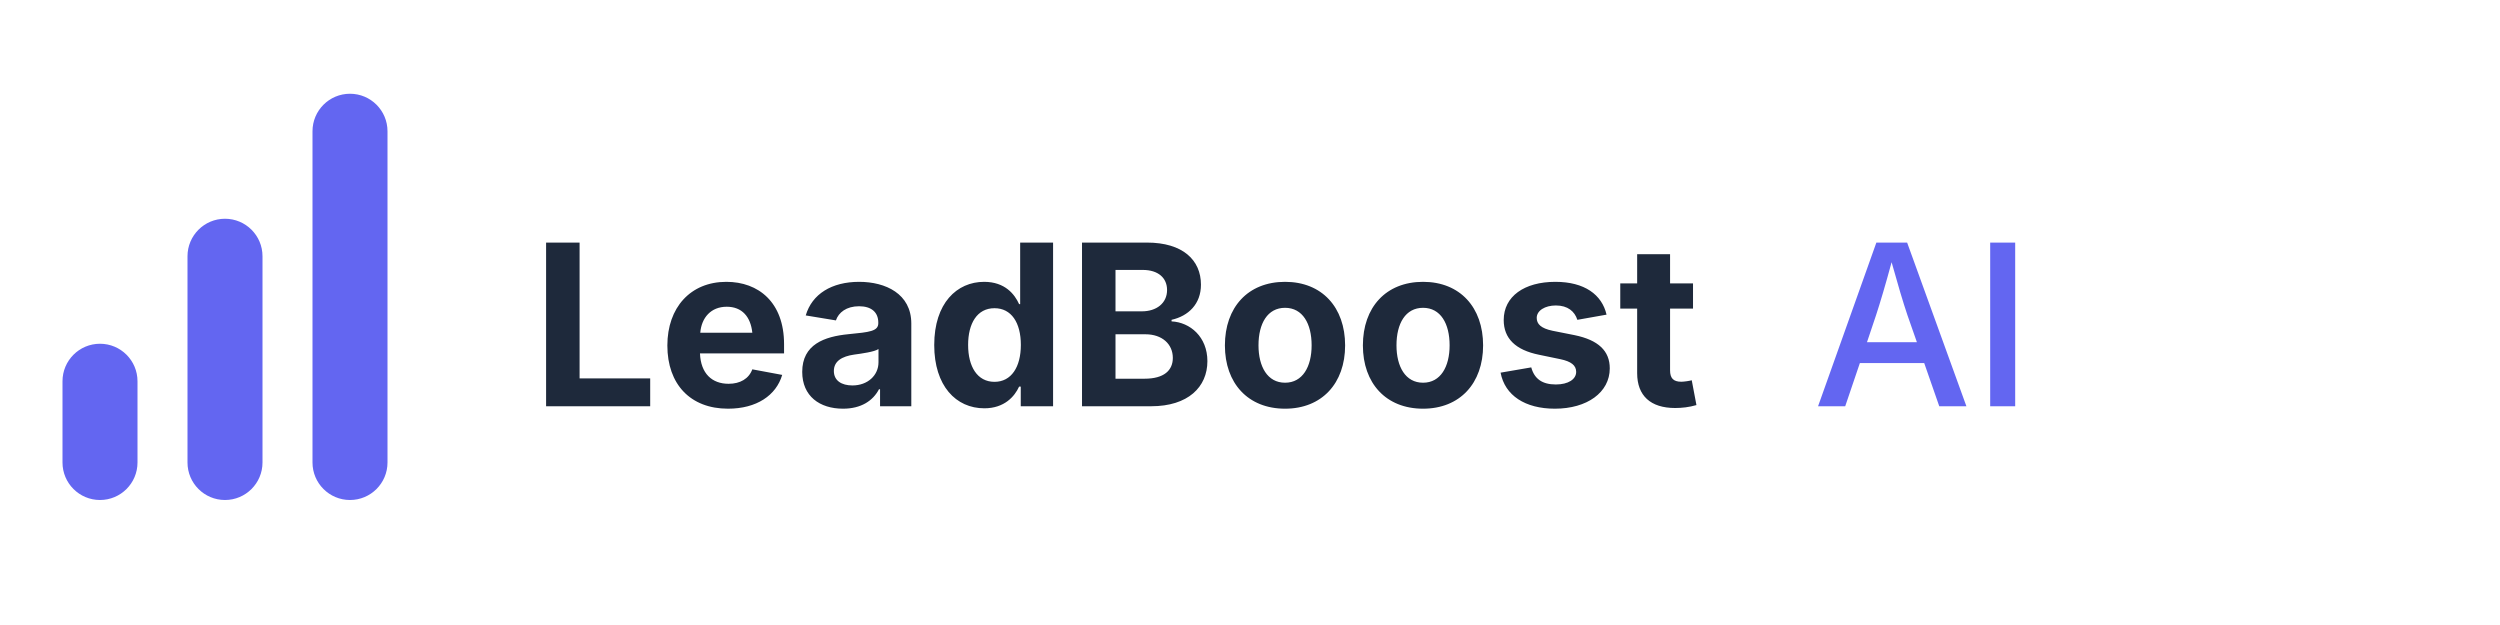
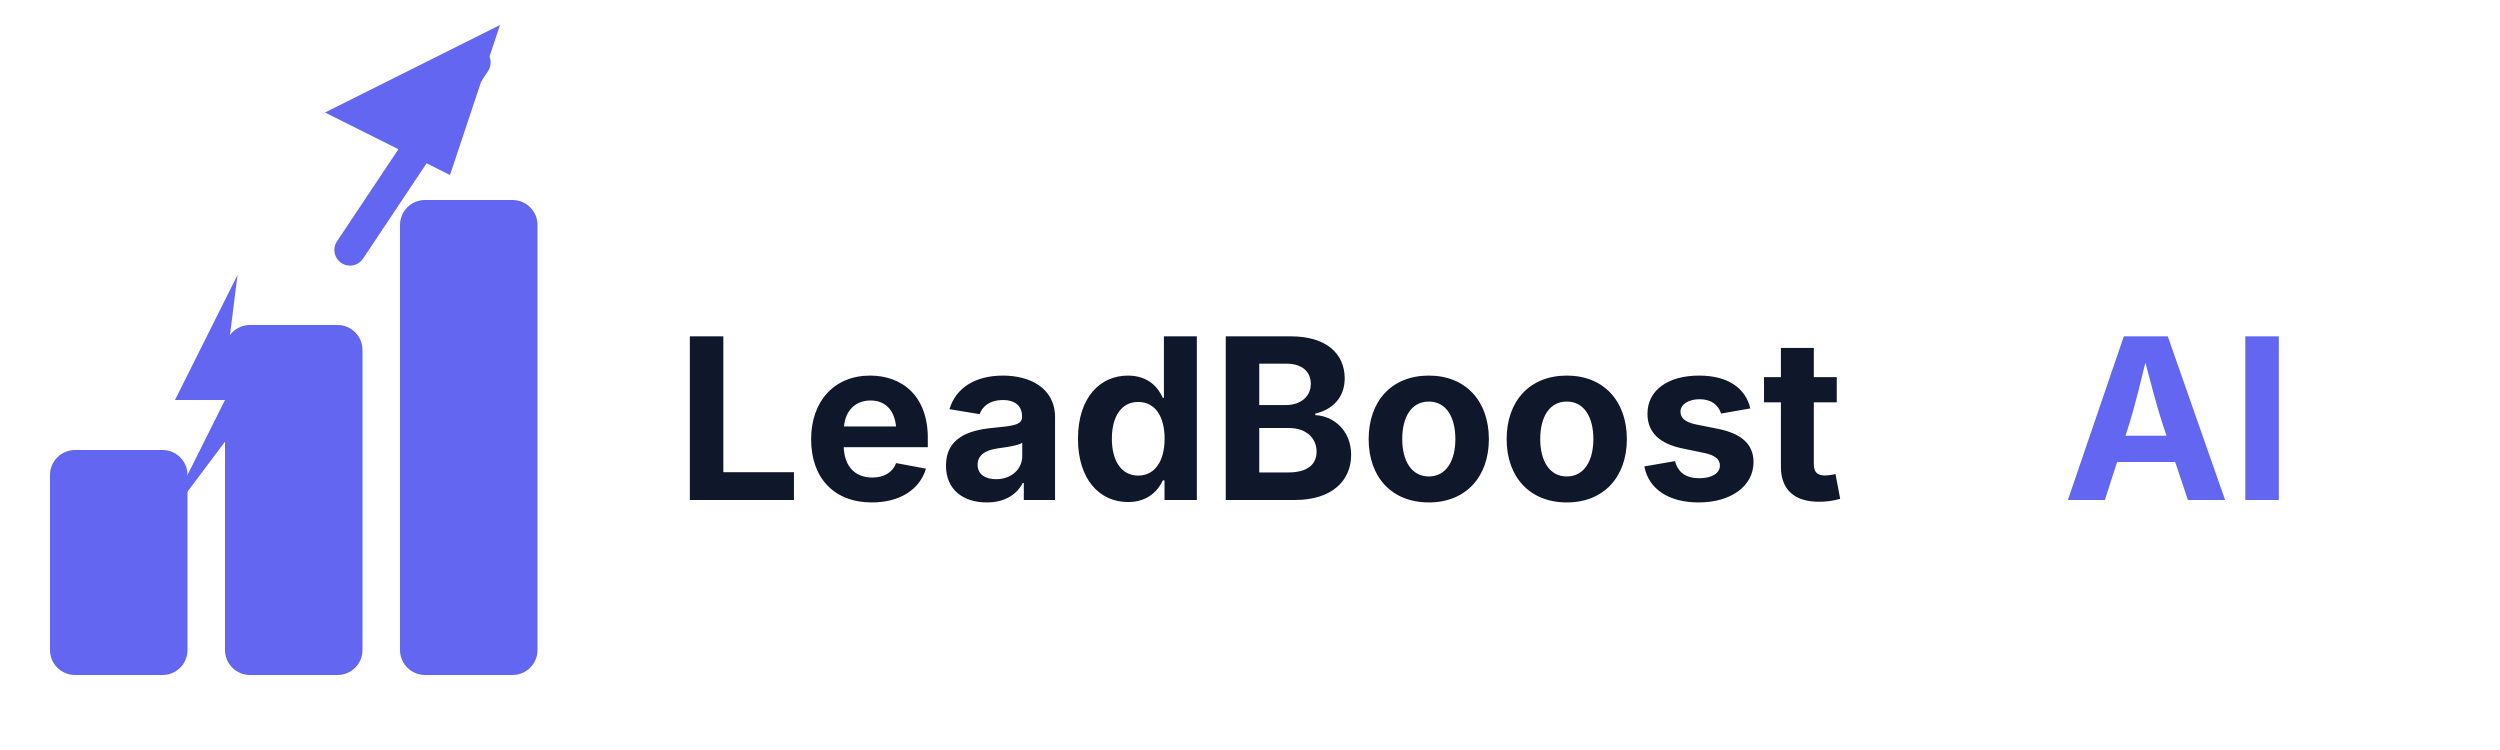
- <svg xmlns="http://www.w3.org/2000/svg" viewBox="0 0 400 100" fill="none">
-   <rect x="10" y="55" width="12" height="25" rx="6" fill="#6366f1" />
-   <rect x="30" y="35" width="12" height="45" rx="6" fill="#6366f1" />
-   <rect x="50" y="15" width="12" height="65" rx="6" fill="#6366f1" />
-   <text x="85" y="65" font-family="Inter, sans-serif" font-weight="700" font-size="36" fill="#1e293b">LeadBoost</text>
-   <text x="290" y="65" font-family="Inter, sans-serif" font-weight="500" font-size="36" fill="#6366f1">AI</text>
+ <svg xmlns="http://www.w3.org/2000/svg" viewBox="0 0 400 120" fill="none">
+   <rect x="8" y="72" width="22" height="36" rx="4" fill="#6366f1" />
+   <rect x="36" y="52" width="22" height="56" rx="4" fill="#6366f1" />
+   <rect x="64" y="32" width="22" height="76" rx="4" fill="#6366f1" />
+   <path d="M38 44 L28 64 L36 64 L26 84 L44 60 L36 60 Z" fill="#6366f1" />
+   <path d="M52 18 L80 4 L72 28 Z" fill="#6366f1" />
+   <line x1="56" y1="40" x2="76" y2="10" stroke="#6366f1" stroke-width="5" stroke-linecap="round" />
+   <text x="108" y="80" font-family="Inter, system-ui, sans-serif" font-size="36" font-weight="700" fill="#0f172a">LeadBoost</text>
+   <text x="330" y="80" font-family="Inter, system-ui, sans-serif" font-size="36" font-weight="700" fill="#6366f1"> AI</text>
</svg>
